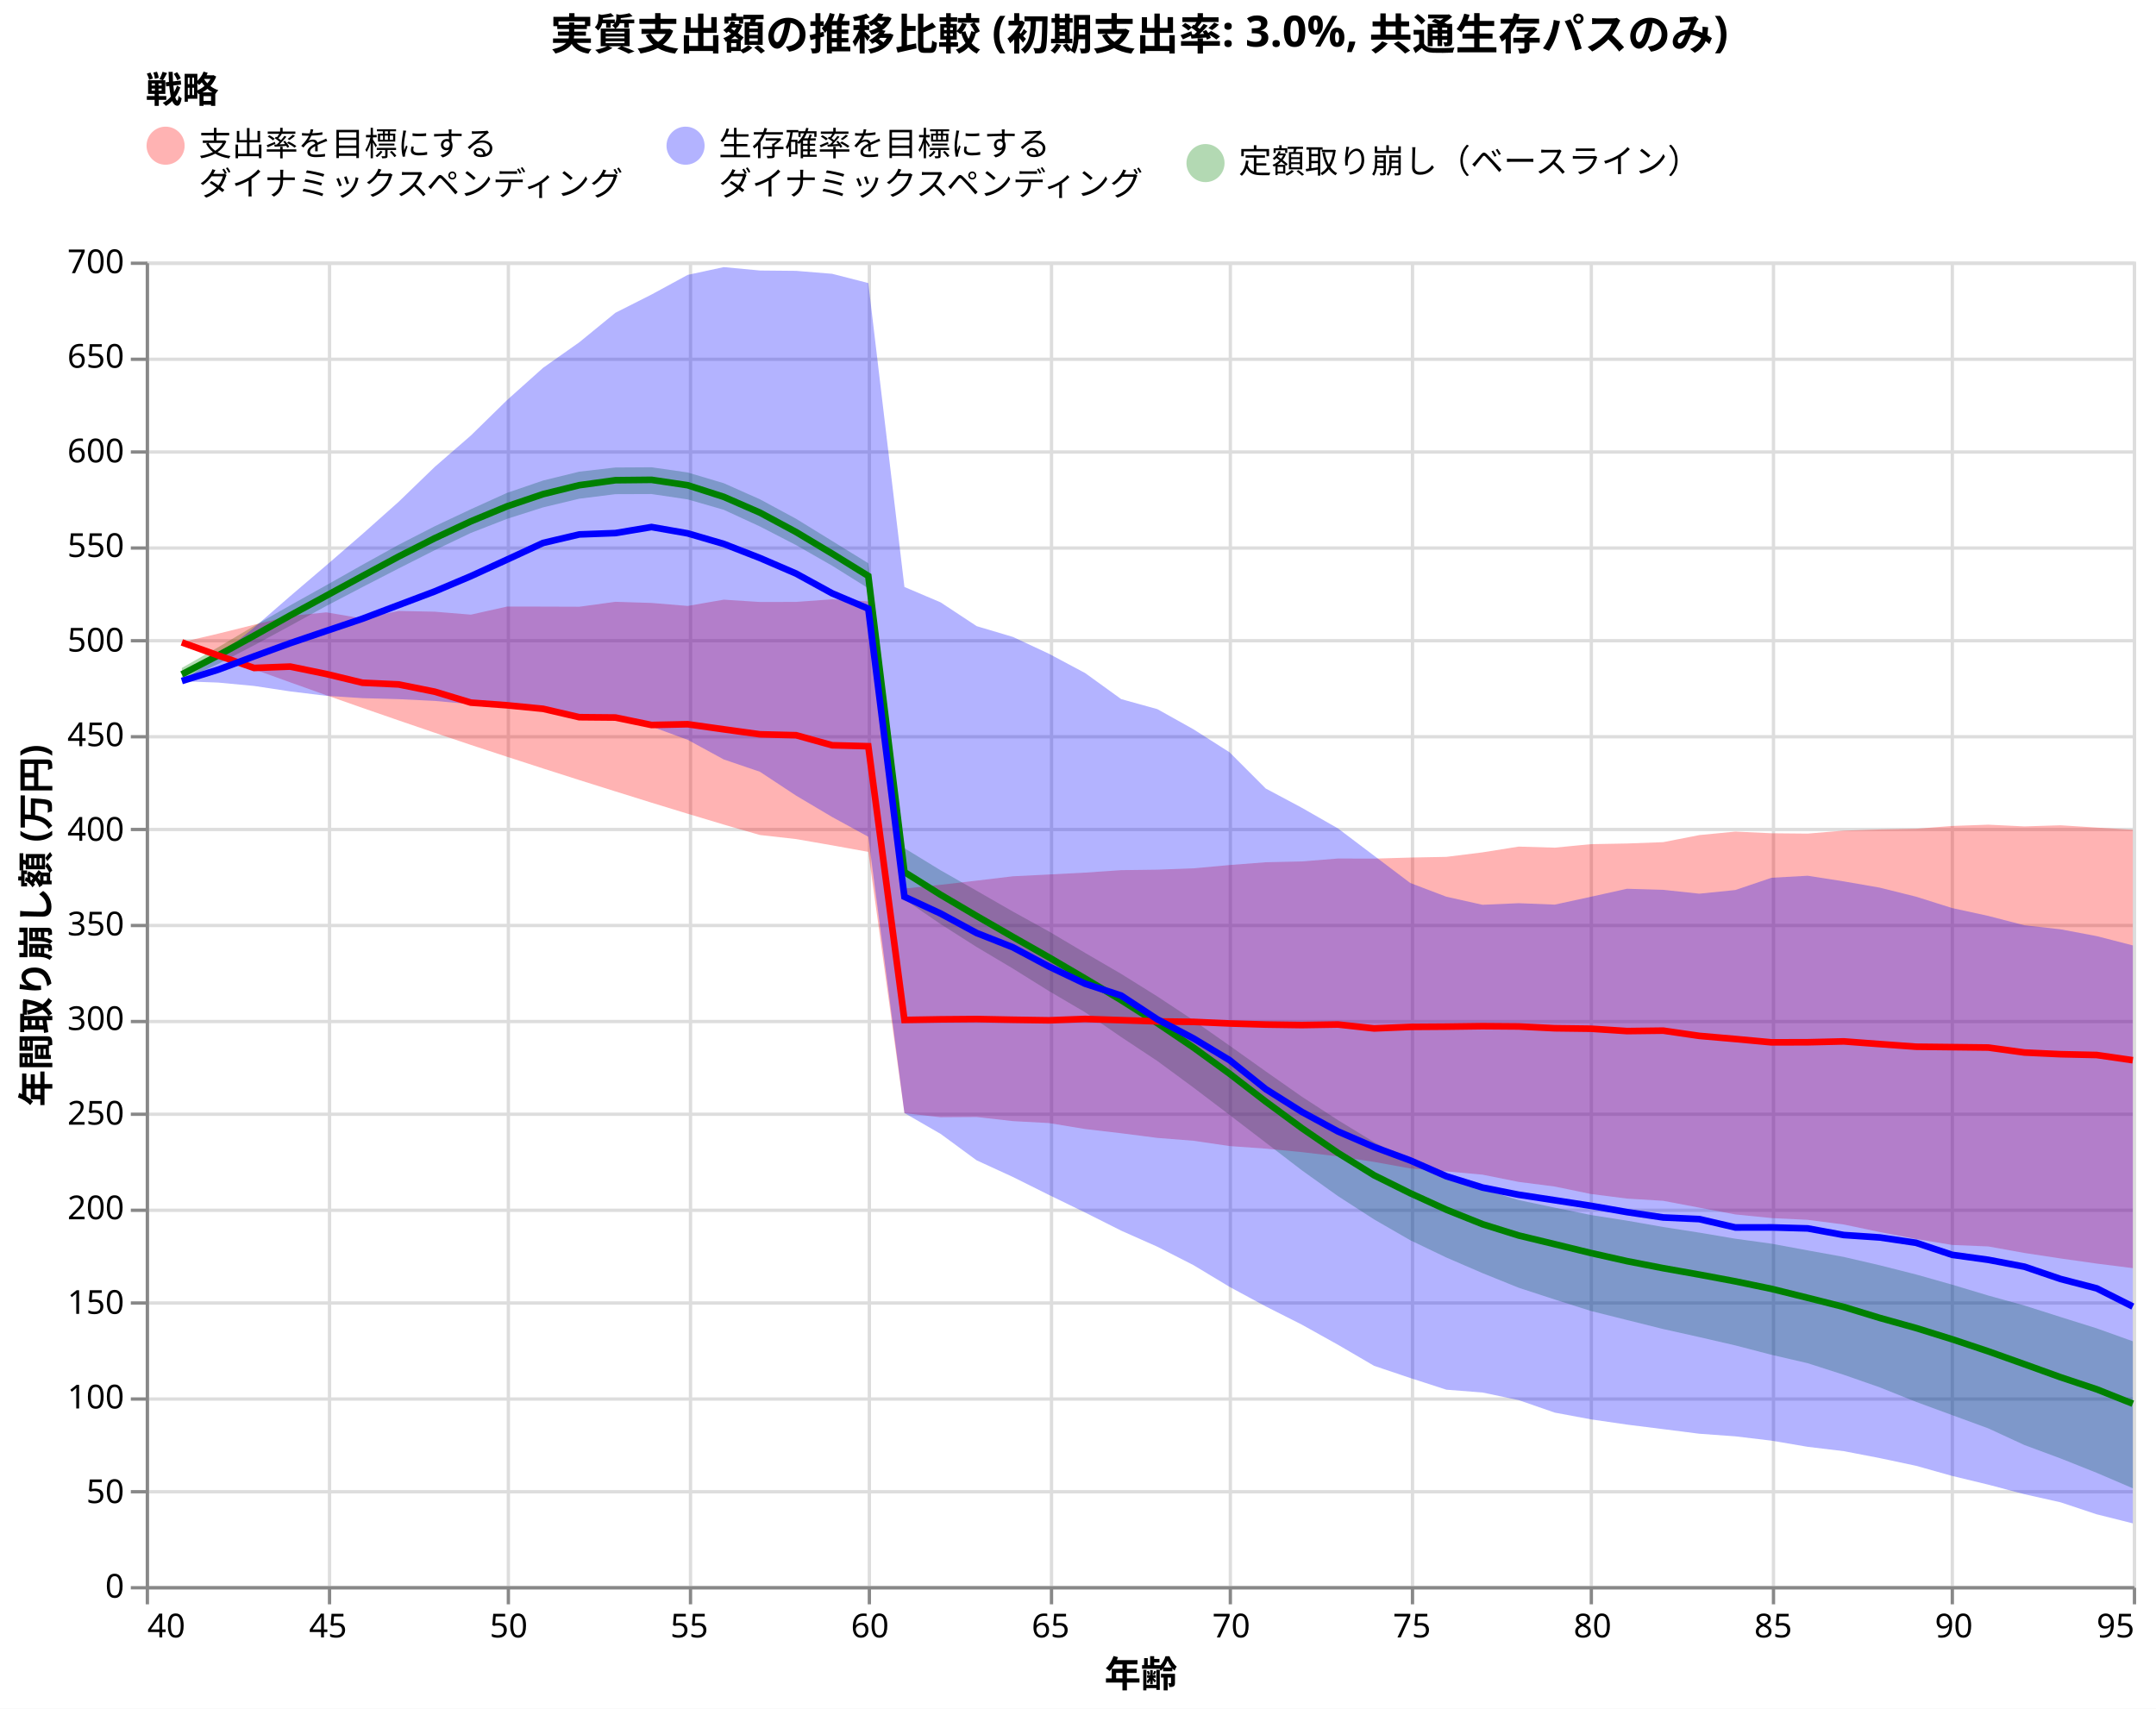
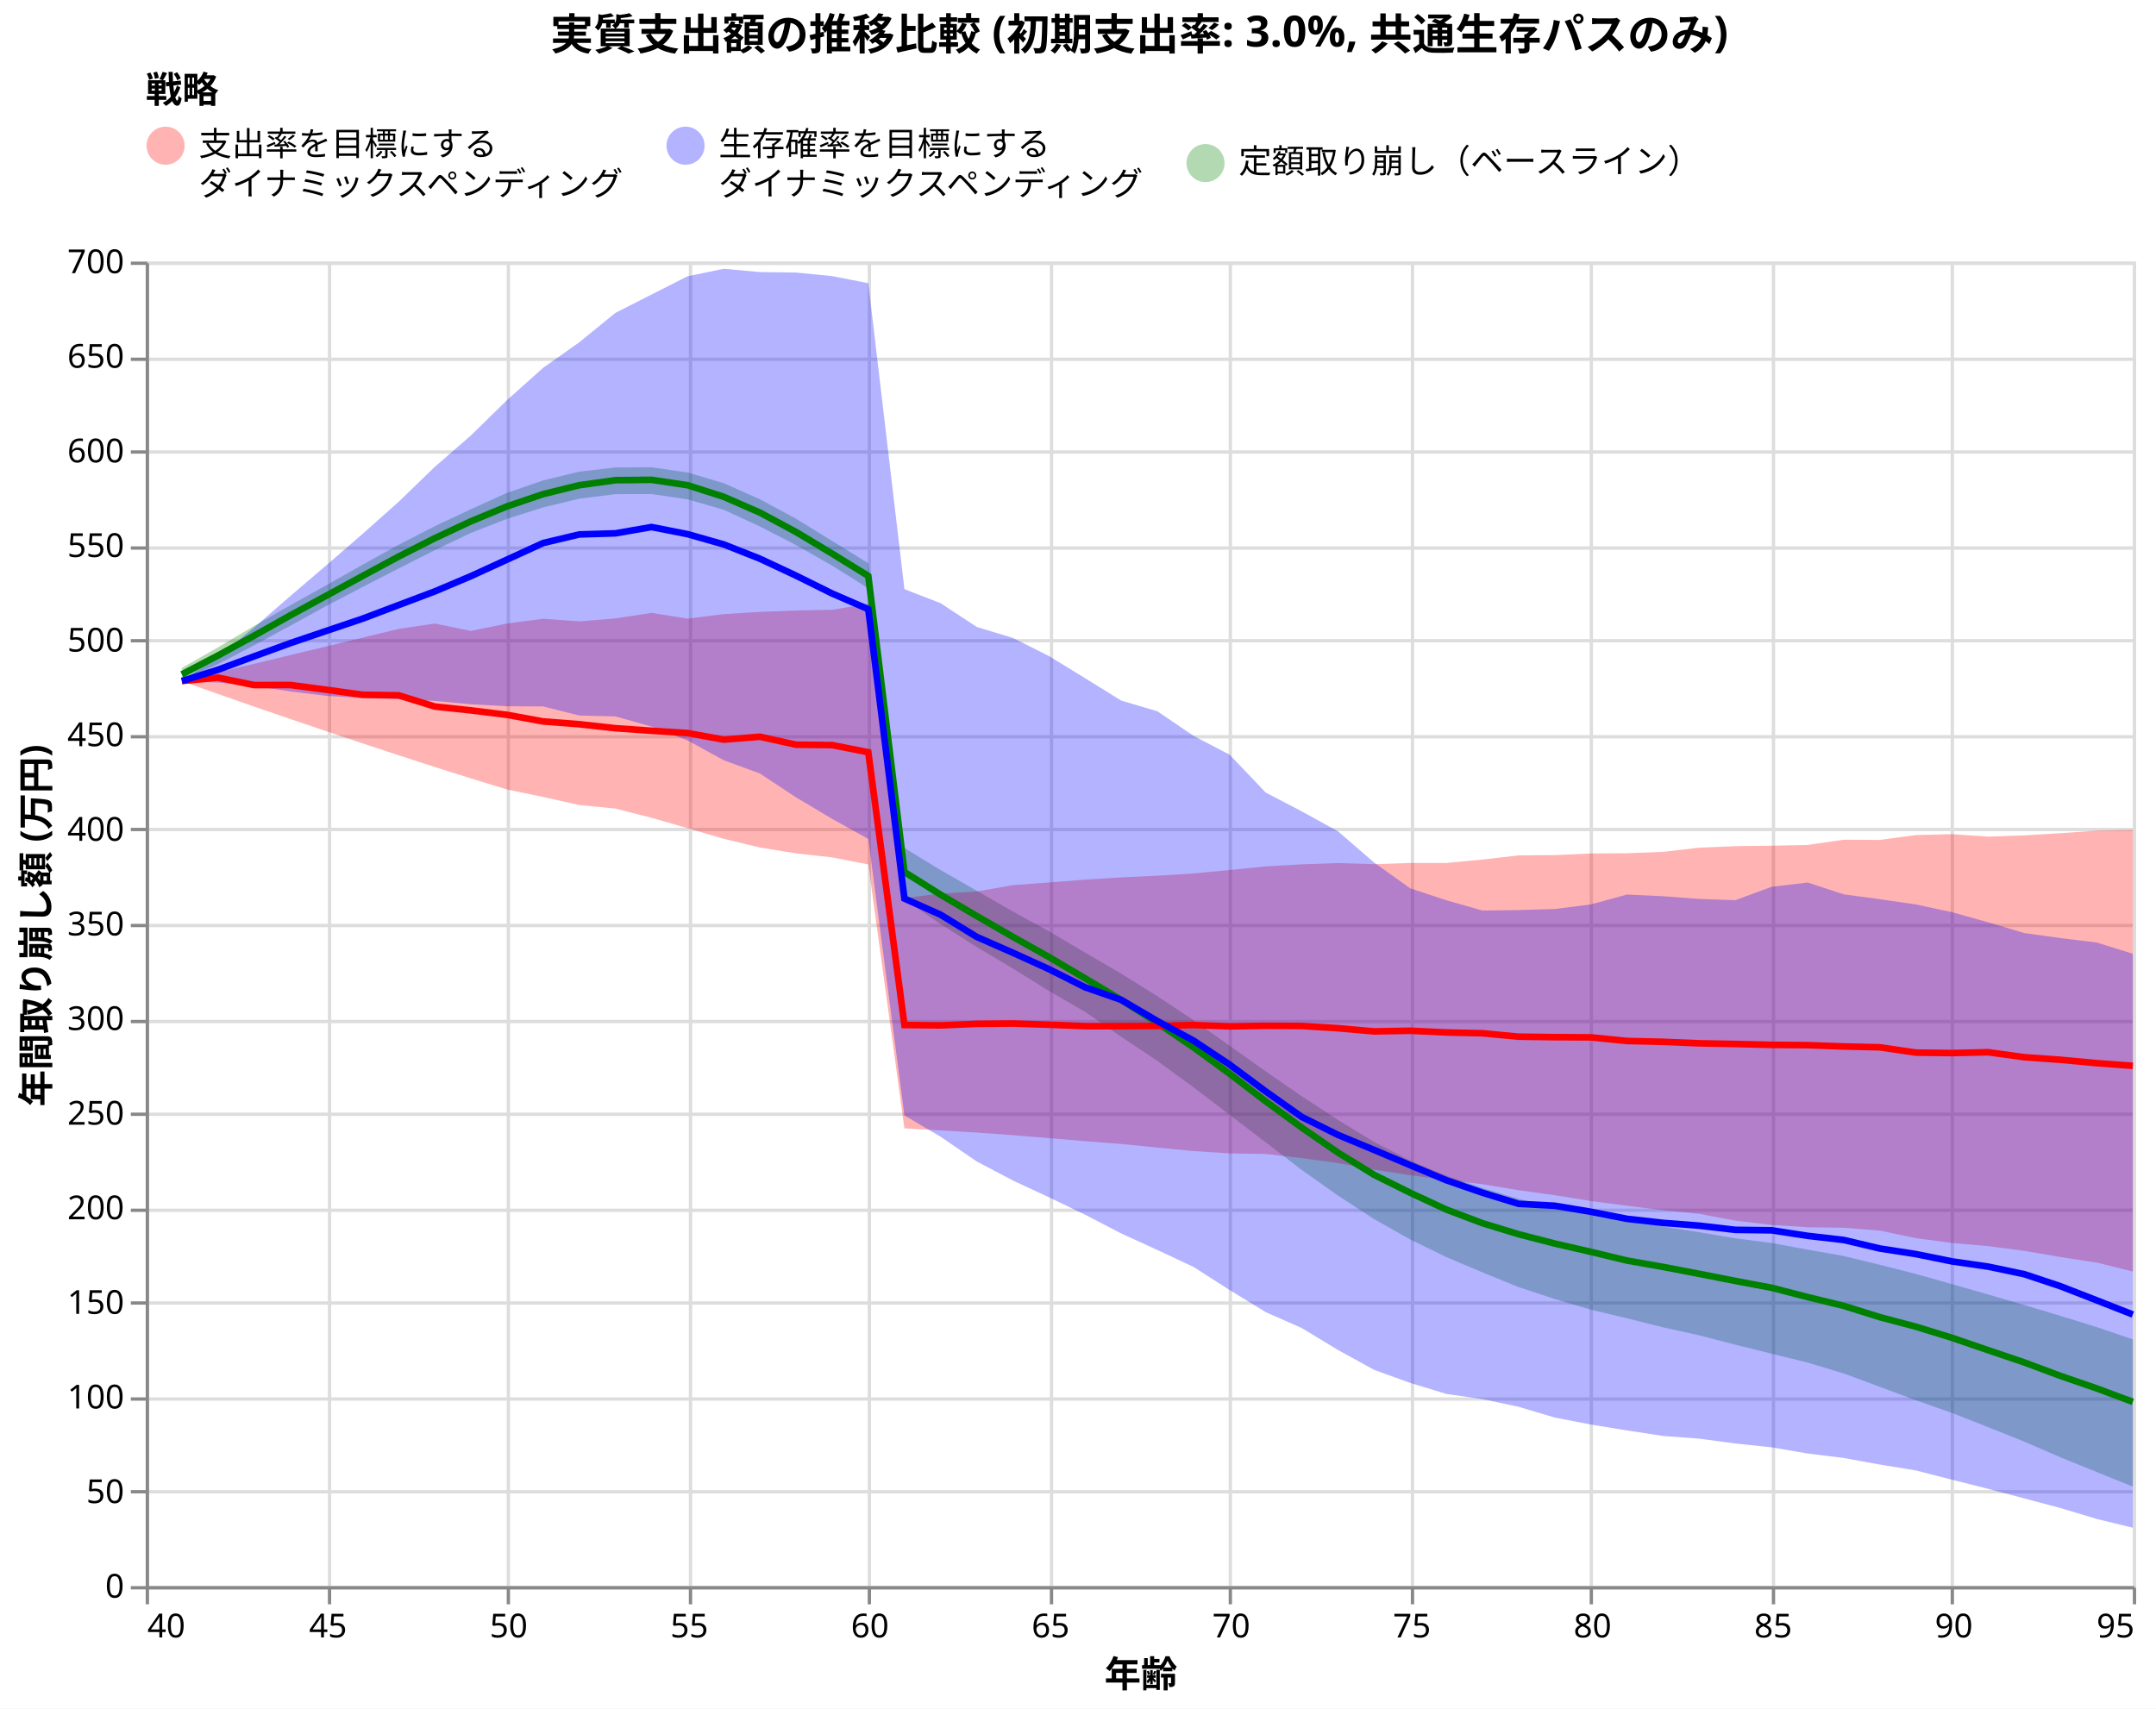
<svg xmlns="http://www.w3.org/2000/svg" version="1.1" class="marks" width="651" height="516" viewBox="0 0 651 516">
  <rect width="651" height="516" fill="white" />
  <g fill="none" stroke-miterlimit="10" transform="translate(44,79)">
    <g class="mark-group role-frame root" role="graphics-object" aria-roledescription="group mark container">
      <g transform="translate(0,0)">
        <path class="background" aria-hidden="true" d="M0.5,0.5h600v400h-600Z" stroke="#ddd" />
        <g>
          <g class="mark-group role-axis" aria-hidden="true">
            <g transform="translate(0.5,400.5)">
              <path class="background" aria-hidden="true" d="M0,0h0v0h0Z" pointer-events="none" />
              <g>
                <g class="mark-rule role-axis-grid" pointer-events="none">
                  <line transform="translate(0,-400)" x2="0" y2="400" stroke="#ddd" stroke-width="1" opacity="1" />
                  <line transform="translate(55,-400)" x2="0" y2="400" stroke="#ddd" stroke-width="1" opacity="1" />
                  <line transform="translate(109,-400)" x2="0" y2="400" stroke="#ddd" stroke-width="1" opacity="1" />
                  <line transform="translate(164,-400)" x2="0" y2="400" stroke="#ddd" stroke-width="1" opacity="1" />
                  <line transform="translate(218,-400)" x2="0" y2="400" stroke="#ddd" stroke-width="1" opacity="1" />
                  <line transform="translate(273,-400)" x2="0" y2="400" stroke="#ddd" stroke-width="1" opacity="1" />
                  <line transform="translate(327,-400)" x2="0" y2="400" stroke="#ddd" stroke-width="1" opacity="1" />
                  <line transform="translate(382,-400)" x2="0" y2="400" stroke="#ddd" stroke-width="1" opacity="1" />
                  <line transform="translate(436,-400)" x2="0" y2="400" stroke="#ddd" stroke-width="1" opacity="1" />
                  <line transform="translate(491,-400)" x2="0" y2="400" stroke="#ddd" stroke-width="1" opacity="1" />
                  <line transform="translate(545,-400)" x2="0" y2="400" stroke="#ddd" stroke-width="1" opacity="1" />
                  <line transform="translate(600,-400)" x2="0" y2="400" stroke="#ddd" stroke-width="1" opacity="1" />
                </g>
              </g>
              <path class="foreground" aria-hidden="true" d="" pointer-events="none" display="none" />
            </g>
          </g>
          <g class="mark-group role-axis" aria-hidden="true">
            <g transform="translate(0.5,0.5)">
              <path class="background" aria-hidden="true" d="M0,0h0v0h0Z" pointer-events="none" />
              <g>
                <g class="mark-rule role-axis-grid" pointer-events="none">
                  <line transform="translate(0,400)" x2="600" y2="0" stroke="#ddd" stroke-width="1" opacity="1" />
                  <line transform="translate(0,371)" x2="600" y2="0" stroke="#ddd" stroke-width="1" opacity="1" />
                  <line transform="translate(0,343)" x2="600" y2="0" stroke="#ddd" stroke-width="1" opacity="1" />
                  <line transform="translate(0,314)" x2="600" y2="0" stroke="#ddd" stroke-width="1" opacity="1" />
                  <line transform="translate(0,286)" x2="600" y2="0" stroke="#ddd" stroke-width="1" opacity="1" />
                  <line transform="translate(0,257)" x2="600" y2="0" stroke="#ddd" stroke-width="1" opacity="1" />
                  <line transform="translate(0,229)" x2="600" y2="0" stroke="#ddd" stroke-width="1" opacity="1" />
                  <line transform="translate(0,200)" x2="600" y2="0" stroke="#ddd" stroke-width="1" opacity="1" />
                  <line transform="translate(0,171)" x2="600" y2="0" stroke="#ddd" stroke-width="1" opacity="1" />
                  <line transform="translate(0,143)" x2="600" y2="0" stroke="#ddd" stroke-width="1" opacity="1" />
                  <line transform="translate(0,114)" x2="600" y2="0" stroke="#ddd" stroke-width="1" opacity="1" />
                  <line transform="translate(0,86)" x2="600" y2="0" stroke="#ddd" stroke-width="1" opacity="1" />
                  <line transform="translate(0,57)" x2="600" y2="0" stroke="#ddd" stroke-width="1" opacity="1" />
                  <line transform="translate(0,29)" x2="600" y2="0" stroke="#ddd" stroke-width="1" opacity="1" />
                  <line transform="translate(0,0)" x2="600" y2="0" stroke="#ddd" stroke-width="1" opacity="1" />
                </g>
              </g>
              <path class="foreground" aria-hidden="true" d="" pointer-events="none" display="none" />
            </g>
          </g>
          <g class="mark-group role-axis" role="graphics-symbol" aria-roledescription="axis" aria-label="X-axis titled '年齢' for a linear scale with values from 40 to 95">
            <g transform="translate(0.5,400.5)">
              <path class="background" aria-hidden="true" d="M0,0h0v0h0Z" pointer-events="none" />
              <g>
                <g class="mark-rule role-axis-tick" pointer-events="none">
                  <line transform="translate(0,0)" x2="0" y2="5" stroke="#888" stroke-width="1" opacity="1" />
                  <line transform="translate(55,0)" x2="0" y2="5" stroke="#888" stroke-width="1" opacity="1" />
                  <line transform="translate(109,0)" x2="0" y2="5" stroke="#888" stroke-width="1" opacity="1" />
                  <line transform="translate(164,0)" x2="0" y2="5" stroke="#888" stroke-width="1" opacity="1" />
                  <line transform="translate(218,0)" x2="0" y2="5" stroke="#888" stroke-width="1" opacity="1" />
                  <line transform="translate(273,0)" x2="0" y2="5" stroke="#888" stroke-width="1" opacity="1" />
                  <line transform="translate(327,0)" x2="0" y2="5" stroke="#888" stroke-width="1" opacity="1" />
                  <line transform="translate(382,0)" x2="0" y2="5" stroke="#888" stroke-width="1" opacity="1" />
                  <line transform="translate(436,0)" x2="0" y2="5" stroke="#888" stroke-width="1" opacity="1" />
                  <line transform="translate(491,0)" x2="0" y2="5" stroke="#888" stroke-width="1" opacity="1" />
                  <line transform="translate(545,0)" x2="0" y2="5" stroke="#888" stroke-width="1" opacity="1" />
                  <line transform="translate(600,0)" x2="0" y2="5" stroke="#888" stroke-width="1" opacity="1" />
                </g>
                <g class="mark-text role-axis-label" pointer-events="none">
                  <text text-anchor="start" transform="translate(0,15)" font-family="sans-serif" font-size="10px" fill="#000" opacity="1">40</text>
                  <text text-anchor="middle" transform="translate(54.54545,15)" font-family="sans-serif" font-size="10px" fill="#000" opacity="1">45</text>
                  <text text-anchor="middle" transform="translate(109.0909,15)" font-family="sans-serif" font-size="10px" fill="#000" opacity="1">50</text>
                  <text text-anchor="middle" transform="translate(163.6364,15)" font-family="sans-serif" font-size="10px" fill="#000" opacity="1">55</text>
                  <text text-anchor="middle" transform="translate(218.1818,15)" font-family="sans-serif" font-size="10px" fill="#000" opacity="1">60</text>
                  <text text-anchor="middle" transform="translate(272.7273,15)" font-family="sans-serif" font-size="10px" fill="#000" opacity="1">65</text>
                  <text text-anchor="middle" transform="translate(327.2727,15)" font-family="sans-serif" font-size="10px" fill="#000" opacity="1">70</text>
                  <text text-anchor="middle" transform="translate(381.8182,15)" font-family="sans-serif" font-size="10px" fill="#000" opacity="1">75</text>
                  <text text-anchor="middle" transform="translate(436.3636,15)" font-family="sans-serif" font-size="10px" fill="#000" opacity="1">80</text>
                  <text text-anchor="middle" transform="translate(490.9091,15)" font-family="sans-serif" font-size="10px" fill="#000" opacity="1">85</text>
                  <text text-anchor="middle" transform="translate(545.4545,15)" font-family="sans-serif" font-size="10px" fill="#000" opacity="1">90</text>
                  <text text-anchor="end" transform="translate(600,15)" font-family="sans-serif" font-size="10px" fill="#000" opacity="1">95</text>
                </g>
                <g class="mark-rule role-axis-domain" pointer-events="none">
                  <line transform="translate(0,0)" x2="600" y2="0" stroke="#888" stroke-width="1" opacity="1" />
                </g>
                <g class="mark-text role-axis-title" pointer-events="none">
                  <text text-anchor="middle" transform="translate(300,30)" font-family="sans-serif" font-size="11px" font-weight="bold" fill="#000" opacity="1">年齢</text>
                </g>
              </g>
              <path class="foreground" aria-hidden="true" d="" pointer-events="none" display="none" />
            </g>
          </g>
          <g class="mark-group role-axis" role="graphics-symbol" aria-roledescription="axis" aria-label="Y-axis titled '年間取り崩し額 (万円)' for a linear scale with values from 0 to 700">
            <g transform="translate(0.5,0.5)">
              <path class="background" aria-hidden="true" d="M0,0h0v0h0Z" pointer-events="none" />
              <g>
                <g class="mark-rule role-axis-tick" pointer-events="none">
                  <line transform="translate(0,400)" x2="-5" y2="0" stroke="#888" stroke-width="1" opacity="1" />
                  <line transform="translate(0,371)" x2="-5" y2="0" stroke="#888" stroke-width="1" opacity="1" />
                  <line transform="translate(0,343)" x2="-5" y2="0" stroke="#888" stroke-width="1" opacity="1" />
                  <line transform="translate(0,314)" x2="-5" y2="0" stroke="#888" stroke-width="1" opacity="1" />
                  <line transform="translate(0,286)" x2="-5" y2="0" stroke="#888" stroke-width="1" opacity="1" />
                  <line transform="translate(0,257)" x2="-5" y2="0" stroke="#888" stroke-width="1" opacity="1" />
                  <line transform="translate(0,229)" x2="-5" y2="0" stroke="#888" stroke-width="1" opacity="1" />
                  <line transform="translate(0,200)" x2="-5" y2="0" stroke="#888" stroke-width="1" opacity="1" />
                  <line transform="translate(0,171)" x2="-5" y2="0" stroke="#888" stroke-width="1" opacity="1" />
                  <line transform="translate(0,143)" x2="-5" y2="0" stroke="#888" stroke-width="1" opacity="1" />
                  <line transform="translate(0,114)" x2="-5" y2="0" stroke="#888" stroke-width="1" opacity="1" />
                  <line transform="translate(0,86)" x2="-5" y2="0" stroke="#888" stroke-width="1" opacity="1" />
                  <line transform="translate(0,57)" x2="-5" y2="0" stroke="#888" stroke-width="1" opacity="1" />
                  <line transform="translate(0,29)" x2="-5" y2="0" stroke="#888" stroke-width="1" opacity="1" />
                  <line transform="translate(0,0)" x2="-5" y2="0" stroke="#888" stroke-width="1" opacity="1" />
                </g>
                <g class="mark-text role-axis-label" pointer-events="none">
                  <text text-anchor="end" transform="translate(-7,403)" font-family="sans-serif" font-size="10px" fill="#000" opacity="1">0</text>
                  <text text-anchor="end" transform="translate(-7,374.4286)" font-family="sans-serif" font-size="10px" fill="#000" opacity="1">50</text>
                  <text text-anchor="end" transform="translate(-7,345.8571)" font-family="sans-serif" font-size="10px" fill="#000" opacity="1">100</text>
                  <text text-anchor="end" transform="translate(-7,317.2857)" font-family="sans-serif" font-size="10px" fill="#000" opacity="1">150</text>
                  <text text-anchor="end" transform="translate(-7,288.7143)" font-family="sans-serif" font-size="10px" fill="#000" opacity="1">200</text>
                  <text text-anchor="end" transform="translate(-7,260.1429)" font-family="sans-serif" font-size="10px" fill="#000" opacity="1">250</text>
                  <text text-anchor="end" transform="translate(-7,231.5714)" font-family="sans-serif" font-size="10px" fill="#000" opacity="1">300</text>
                  <text text-anchor="end" transform="translate(-7,203)" font-family="sans-serif" font-size="10px" fill="#000" opacity="1">350</text>
                  <text text-anchor="end" transform="translate(-7,174.4286)" font-family="sans-serif" font-size="10px" fill="#000" opacity="1">400</text>
                  <text text-anchor="end" transform="translate(-7,145.8571)" font-family="sans-serif" font-size="10px" fill="#000" opacity="1">450</text>
                  <text text-anchor="end" transform="translate(-7,117.2857)" font-family="sans-serif" font-size="10px" fill="#000" opacity="1">500</text>
                  <text text-anchor="end" transform="translate(-7,88.71429)" font-family="sans-serif" font-size="10px" fill="#000" opacity="1">550</text>
                  <text text-anchor="end" transform="translate(-7,60.14286)" font-family="sans-serif" font-size="10px" fill="#000" opacity="1">600</text>
                  <text text-anchor="end" transform="translate(-7,31.57143)" font-family="sans-serif" font-size="10px" fill="#000" opacity="1">650</text>
                  <text text-anchor="end" transform="translate(-7,3)" font-family="sans-serif" font-size="10px" fill="#000" opacity="1">700</text>
                </g>
                <g class="mark-rule role-axis-domain" pointer-events="none">
                  <line transform="translate(0,400)" x2="0" y2="-400" stroke="#888" stroke-width="1" opacity="1" />
                </g>
                <g class="mark-text role-axis-title" pointer-events="none">
                  <text text-anchor="middle" transform="translate(-27.68457,200) rotate(-90) translate(0,-2)" font-family="sans-serif" font-size="11px" font-weight="bold" fill="#000" opacity="1">年間取り崩し額 (万円)</text>
                </g>
              </g>
              <path class="foreground" aria-hidden="true" d="" pointer-events="none" display="none" />
            </g>
          </g>
          <g class="mark-group role-scope layer_0_pathgroup" role="graphics-object" aria-roledescription="group mark container">
            <g transform="translate(0,0)">
              <path class="background" aria-hidden="true" d="M0,0h600v400h-600Z" />
              <g>
                <g class="mark-area role-mark layer_0_marks" role="graphics-object" aria-roledescription="area mark container">
-                   <path aria-label="年齢: 41; 年間取り崩し額 (万円): 478.536350223; spend75p: 485.250710233; 戦略: 定額取り崩し（ベースライン）" role="graphics-symbol" aria-roledescription="area mark" d="M10.909,126.551L21.818,121.554L32.727,115.869L43.636,109.973L54.545,103.983L65.455,98.289L76.364,92.674L87.273,87.156L98.182,81.942L109.091,77.694L120,74.227L130.909,71.607L141.818,70.238L152.727,70.199L163.636,71.814L174.545,74.958L185.455,79.99L196.364,85.611L207.273,91.852L218.182,98.664L229.091,192.578L240,200.064L250.909,206.999L261.818,213.489L272.727,220.294L283.636,226.693L294.545,234.186L305.455,241.41L316.364,249.441L327.273,257.717L338.182,266.064L349.091,274.43L360,282.223L370.909,289.259L381.818,295.543L392.727,300.771L403.636,305.478L414.545,309.888L425.455,313.448L436.364,316.91L447.273,319.643L458.182,322.361L469.091,324.796L480,327.312L490.909,330.152L501.818,332.681L512.727,336.182L523.636,339.991L534.545,344.355L545.455,348.369L556.364,352.364L567.273,357.4L578.182,361.442L589.091,365.787L600,370.465L600,326.058L589.091,322.155L578.182,318.731L567.273,315.263L556.364,312.249L545.455,308.968L534.545,305.883L523.636,303.124L512.727,300.588L501.818,298.612L490.909,296.593L480,295.091L469.091,293.248L458.182,291.548L447.273,289.632L436.364,287.929L425.455,285.703L414.545,283.413L403.636,280.13L392.727,276.275L381.818,271.545L370.909,265.928L360,259.279L349.091,252.194L338.182,244.55L327.273,236.784L316.364,229.134L305.455,221.921L294.545,215.118L283.636,208.766L272.727,202.297L261.818,196.28L250.909,190.019L240,183.821L229.091,177.148L218.182,91.102L207.273,84.379L196.364,77.666L185.455,71.778L174.545,66.93L163.636,63.681L152.727,62.114L141.818,62.181L130.909,63.44L120,66.114L109.091,69.848L98.182,74.788L87.273,79.92L76.364,85.519L65.455,91.557L54.545,97.724L43.636,103.806L32.727,110.019L21.818,116.505L10.909,122.714Z" fill="green" opacity="0.3" />
+                   <path aria-label="年齢: 41; 年間取り崩し額 (万円): 478.536350223; spend75p: 485.250710233; 戦略: 定額取り崩し（ベースライン）" role="graphics-symbol" aria-roledescription="area mark" d="M10.909,126.551L21.818,121.554L32.727,115.869L43.636,109.973L54.545,103.983L65.455,98.289L76.364,92.674L87.273,87.156L98.182,81.942L109.091,77.694L120,74.227L130.909,71.607L141.818,70.228L152.727,70.199L163.636,71.813L174.545,74.954L185.455,79.985L196.364,85.611L207.273,91.829L218.182,98.673L229.091,192.564L240,200.052L250.909,206.974L261.818,213.474L272.727,220.261L283.636,226.566L294.545,234.096L305.455,241.372L316.364,249.338L327.273,257.665L338.182,265.969L349.091,274.338L360,282.063L370.909,289.157L381.818,295.314L392.727,300.635L403.636,305.252L414.545,309.705L425.455,313.3L436.364,316.521L447.273,319.12L458.182,321.861L469.091,324.254L480,327.095L490.909,329.805L501.818,332.489L512.727,335.788L523.636,339.823L534.545,343.882L545.455,347.722L556.364,352.022L567.273,356.37L578.182,361.114L589.091,365.542L600,369.958L600,325.472L589.091,321.778L578.182,318.394L567.273,315.136L556.364,311.943L545.455,308.833L534.545,305.736L523.636,302.967L512.727,300.316L501.818,298.391L490.909,296.377L480,294.967L469.091,293.129L458.182,291.418L447.273,289.467L436.364,287.593L425.455,285.488L414.545,283.079L403.636,279.792L392.727,276.086L381.818,271.515L370.909,265.874L360,259.219L349.091,252.088L338.182,244.557L327.273,236.809L316.364,229.099L305.455,221.852L294.545,215.052L283.636,208.689L272.727,202.233L261.818,196.272L250.909,189.987L240,183.764L229.091,177.097L218.182,91.095L207.273,84.375L196.364,77.666L185.455,71.777L174.545,66.934L163.636,63.691L152.727,62.114L141.818,62.175L130.909,63.44L120,66.091L109.091,69.848L98.182,74.788L87.273,79.92L76.364,85.519L65.455,91.557L54.545,97.724L43.636,103.806L32.727,110.019L21.818,116.505L10.909,122.714Z" fill="green" opacity="0.3" />
                </g>
              </g>
              <path class="foreground" aria-hidden="true" d="" display="none" />
            </g>
            <g transform="translate(0,0)">
              <path class="background" aria-hidden="true" d="M0,0h600v400h-600Z" />
              <g>
                <g class="mark-area role-mark layer_0_marks" role="graphics-object" aria-roledescription="area mark container">
-                   <path aria-label="年齢: 41; 年間取り崩し額 (万円): 498.603906665; spend75p: 498.890347629; 戦略: 支出率を目標にする@ダイナミックスペンディング" role="graphics-symbol" aria-roledescription="area mark" d="M10.909,115.083L21.818,119.138L32.727,123.135L43.636,127.067L54.545,130.962L65.455,134.785L76.364,138.565L87.273,142.294L98.182,145.965L109.091,149.543L120,153.082L130.909,156.572L141.818,160.001L152.727,163.407L163.636,166.746L174.545,170.02L185.455,173.17L196.364,174.397L207.273,176.291L218.182,178.267L229.091,257.165L240,258.403L250.909,258.339L261.818,259.571L272.727,260.161L283.636,261.964L294.545,263.24L305.455,264.643L316.364,265.507L327.273,267.108L338.182,267.885L349.091,268.938L360,270.224L370.909,271.897L381.818,273.867L392.727,274.756L403.636,275.743L414.545,277.93L425.455,279.331L436.364,281.58L447.273,282.97L458.182,283.637L469.091,285.704L480,287.76L490.909,288.853L501.818,289.384L512.727,290.796L523.636,293.079L534.545,295.184L545.455,296.97L556.364,297.424L567.273,299.394L578.182,301.048L589.091,302.599L600,303.972L600,171.582L589.091,170.92L578.182,170.231L567.273,170.569L556.364,170.049L545.455,170.437L534.545,171.273L523.636,171.485L512.727,171.846L501.818,172.747L490.909,172.642L480,172.137L469.091,173.195L458.182,175.329L447.273,175.732L436.364,175.933L425.455,176.988L414.545,176.672L403.636,178.41L392.727,179.769L381.818,179.981L370.909,180.297L360,180.269L349.091,181.15L338.182,181.399L327.273,182.238L316.364,183.233L305.455,183.642L294.545,183.785L283.636,184.525L272.727,185.094L261.818,185.637L250.909,186.944L240,188.212L229.091,189.341L218.182,102.617L207.273,101.988L196.364,102.778L185.455,102.8L174.545,102.099L163.636,103.991L152.727,103.086L141.818,102.743L130.909,104.229L120,104.192L109.091,104.179L98.182,106.624L87.273,105.731L76.364,105.499L65.455,107.773L54.545,105.927L43.636,107.011L32.727,109.669L21.818,112.375L10.909,114.92Z" fill="red" opacity="0.3" />
+                   <path aria-label="年齢: 41; 年間取り崩し額 (万円): 478.203906665; spend75p: 478.490347629; 戦略: 支出率を目標にする@ダイナミックスペンディング" role="graphics-symbol" aria-roledescription="area mark" d="M10.909,126.741L21.818,130.568L32.727,134.386L43.636,138.132L54.545,141.836L65.455,145.491L76.364,149.083L87.273,152.628L98.182,156.074L109.091,159.428L120,161.679L130.909,164.12L141.818,165.178L152.727,167.976L163.636,171.113L174.545,174.314L185.455,176.948L196.364,178.714L207.273,179.935L218.182,182.059L229.091,261.767L240,262.382L250.909,263.03L261.818,263.806L272.727,264.712L283.636,265.625L294.545,266.471L305.455,267.57L316.364,268.62L327.273,269.309L338.182,269.486L349.091,270.749L360,272.234L370.909,274.243L381.818,275.909L392.727,277.373L403.636,278.631L414.545,280.439L425.455,281.944L436.364,283.694L447.273,285.141L458.182,286.482L469.091,287.573L480,289.629L490.909,290.918L501.818,291.625L512.727,291.778L523.636,292.635L534.545,294.93L545.455,296.372L556.364,297.328L567.273,298.754L578.182,300.625L589.091,302.287L600,304.984L600,171.63L589.091,171.842L578.182,172.626L567.273,173.277L556.364,173.664L545.455,172.918L534.545,173.181L523.636,174.648L512.727,174.59L501.818,176.175L490.909,176.4L480,176.538L469.091,177.002L458.182,178.252L447.273,178.681L436.364,178.74L425.455,179.237L414.545,179.327L403.636,180.587L392.727,181.614L381.818,181.606L370.909,181.979L360,181.643L349.091,182.025L338.182,182.652L327.273,183.738L316.364,184.787L305.455,185.46L294.545,185.97L283.636,186.654L272.727,187.507L261.818,188.312L250.909,190.244L240,190.84L229.091,192.227L218.182,103.324L207.273,105.166L196.364,105.382L185.455,105.79L174.545,106.469L163.636,107.83L152.727,106.096L141.818,107.772L130.909,108.651L120,107.867L109.091,109.299L98.182,111.55L87.273,109.305L76.364,110.936L65.455,113.574L54.545,116.229L43.636,118.844L32.727,121.475L21.818,124.074L10.909,126.577Z" fill="red" opacity="0.3" />
                </g>
              </g>
              <path class="foreground" aria-hidden="true" d="" display="none" />
            </g>
            <g transform="translate(0,0)">
              <path class="background" aria-hidden="true" d="M0,0h600v400h-600Z" />
              <g>
                <g class="mark-area role-mark layer_0_marks" role="graphics-object" aria-roledescription="area mark container">
-                   <path aria-label="年齢: 41; 年間取り崩し額 (万円): 478.203906665; spend75p: 478.490347629; 戦略: 生存確率を目標にする@ダイナミックスペンディング" role="graphics-symbol" aria-roledescription="area mark" d="M10.909,126.741L21.818,127.133L32.727,128.154L43.636,129.804L54.545,131.142L65.455,131.837L76.364,132.14L87.273,132.672L98.182,133.681L109.091,134.286L120,134.324L130.909,137.081L141.818,137.253L152.727,140.415L163.636,144.418L174.545,150.352L185.455,154.069L196.364,161.269L207.273,167.738L218.182,173.697L229.091,257.136L240,263.424L250.909,271.426L261.818,276.432L272.727,281.868L283.636,287.17L294.545,292.657L305.455,297.502L316.364,303.065L327.273,309.64L338.182,315.529L349.091,321.039L360,327.113L370.909,333.479L381.818,337.153L392.727,340.682L403.636,341.532L414.545,343.829L425.455,347.606L436.364,349.64L447.273,351.228L458.182,352.596L469.091,353.982L480,354.773L490.909,356.076L501.818,357.935L512.727,359.247L523.636,361.349L534.545,363.668L545.455,366.726L556.364,369.363L567.273,372.248L578.182,374.694L589.091,378.317L600,381.049L600,206.508L589.091,203.705L578.182,201.645L567.273,200.432L556.364,197.608L545.455,195.229L534.545,191.794L523.636,189.075L512.727,187.175L501.818,185.472L490.909,186.079L480,189.783L469.091,190.889L458.182,189.723L447.273,189.404L436.364,191.82L425.455,194.189L414.545,193.762L403.636,194.243L392.727,191.809L381.818,187.658L370.909,179.428L360,171.184L349.091,164.952L338.182,159.127L327.273,148.2L316.364,141.243L305.455,135.152L294.545,132.132L283.636,124.25L272.727,118.436L261.818,113.343L250.909,110.096L240,102.904L229.091,98.264L218.182,6.482L207.273,3.687L196.364,2.797L185.455,2.693L174.545,1.667L163.636,4.018L152.727,9.947L141.818,15.459L130.909,24.371L120,32.069L109.091,41.832L98.182,52.516L87.273,61.997L76.364,72.545L65.455,82.261L54.545,91.706L43.636,101.022L32.727,110.51L21.818,119.315L10.909,126.577Z" fill="blue" opacity="0.3" />
+                   <path aria-label="年齢: 41; 年間取り崩し額 (万円): 478.203906665; spend75p: 478.490347629; 戦略: 生存確率を目標にする@ダイナミックスペンディング" role="graphics-symbol" aria-roledescription="area mark" d="M10.909,126.741L21.818,127.133L32.727,128.154L43.636,129.804L54.545,131.142L65.455,131.837L76.364,132.14L87.273,132.672L98.182,133.681L109.091,134.286L120,134.339L130.909,137.081L141.818,137.352L152.727,140.415L163.636,144.601L174.545,150.597L185.455,154.584L196.364,161.798L207.273,168.306L218.182,174.349L229.091,257.847L240,264.282L250.909,271.749L261.818,277.493L272.727,282.574L283.636,287.831L294.545,293.494L305.455,298.488L316.364,303.587L327.273,310.578L338.182,317.257L349.091,322.078L360,328.686L370.909,334.695L381.818,338.639L392.727,341.969L403.636,343.523L414.545,345.848L425.455,349.098L436.364,351.207L447.273,352.996L458.182,354.653L469.091,355.47L480,356.928L490.909,358.091L501.818,359.953L512.727,361.311L523.636,363.289L534.545,365.081L545.455,367.884L556.364,370.632L567.273,373.53L578.182,376.424L589.091,379.716L600,382.362L600,209.031L589.091,205.637L578.182,204.299L567.273,202.791L556.364,199.551L545.455,196.488L534.545,194.159L523.636,192.559L512.727,191.096L501.818,187.516L490.909,188.82L480,192.86L469.091,192.479L458.182,191.661L447.273,191.152L436.364,194.138L425.455,195.517L414.545,195.844L403.636,195.981L392.727,192.881L381.818,189.282L370.909,181.483L360,172.057L349.091,166.048L338.182,160.353L327.273,148.913L316.364,143.212L305.455,135.797L294.545,132.574L283.636,125.811L272.727,119.126L261.818,113.648L250.909,110.335L240,103.158L229.091,98.928L218.182,6.524L207.273,4.385L196.364,3.304L185.455,3.164L174.545,2.179L163.636,4.421L152.727,9.947L141.818,15.489L130.909,24.371L120,32.086L109.091,41.832L98.182,52.516L87.273,61.997L76.364,72.545L65.455,82.261L54.545,91.706L43.636,101.022L32.727,110.51L21.818,119.315L10.909,126.577Z" fill="blue" opacity="0.3" />
                </g>
              </g>
              <path class="foreground" aria-hidden="true" d="" display="none" />
            </g>
          </g>
          <g class="mark-group role-scope layer_1_pathgroup" role="graphics-object" aria-roledescription="group mark container">
            <g transform="translate(0,0)">
              <path class="background" aria-hidden="true" d="M0,0h600v400h-600Z" />
              <g>
                <g class="mark-line role-mark layer_1_marks" role="graphics-object" aria-roledescription="line mark container">
-                   <path aria-label="年齢: 41; spend50p: 481.845245909; group_label: 定額取り崩し（ベースライン）" role="graphics-symbol" aria-roledescription="line mark" d="M10.909,124.66L21.818,118.965L32.727,112.971L43.636,106.849L54.545,100.894L65.455,94.956L76.364,89.076L87.273,83.538L98.182,78.439L109.091,73.921L120,70.222L130.909,67.53L141.818,66.025L152.727,65.907L163.636,67.539L174.545,71.05L185.455,75.809L196.364,81.667L207.273,88.205L218.182,94.941L229.091,184.35L240,191.208L250.909,197.631L261.818,203.925L272.727,210.121L283.636,216.509L294.545,223.05L305.455,229.983L316.364,237.346L327.273,245.266L338.182,253.675L349.091,261.701L360,269.181L370.909,275.932L381.818,281.345L392.727,286.322L403.636,290.702L414.545,294.105L425.455,296.74L436.364,299.406L447.273,301.859L458.182,303.985L469.091,305.924L480,307.97L490.909,310.235L501.818,312.937L512.727,315.693L523.636,319.024L534.545,322.062L545.455,325.458L556.364,329.102L567.273,332.988L578.182,336.922L589.091,340.559L600,344.906" stroke="green" stroke-width="2" />
+                   <path aria-label="年齢: 41; spend50p: 481.845245909; group_label: 定額取り崩し（ベースライン）" role="graphics-symbol" aria-roledescription="line mark" d="M10.909,124.66L21.818,118.965L32.727,112.971L43.636,106.849L54.545,100.894L65.455,94.956L76.364,89.076L87.273,83.538L98.182,78.439L109.091,73.921L120,70.222L130.909,67.53L141.818,66.017L152.727,65.907L163.636,67.539L174.545,71.035L185.455,75.803L196.364,81.658L207.273,88.204L218.182,94.941L229.091,184.336L240,191.185L250.909,197.625L261.818,203.909L272.727,210.017L283.636,216.447L294.545,222.978L305.455,229.886L316.364,237.302L327.273,245.25L338.182,253.597L349.091,261.562L360,269.083L370.909,275.796L381.818,281.216L392.727,286.285L403.636,290.405L414.545,293.735L425.455,296.549L436.364,299.055L447.273,301.682L458.182,303.607L469.091,305.7L480,307.844L490.909,309.895L501.818,312.714L512.727,315.369L523.636,318.781L534.545,321.67L545.455,325.033L556.364,328.77L567.273,332.466L578.182,336.531L589.091,340.291L600,344.369" stroke="green" stroke-width="2" />
                </g>
              </g>
              <path class="foreground" aria-hidden="true" d="" display="none" />
            </g>
            <g transform="translate(0,0)">
              <path class="background" aria-hidden="true" d="M0,0h600v400h-600Z" />
              <g>
                <g class="mark-line role-mark layer_1_marks" role="graphics-object" aria-roledescription="line mark container">
-                   <path aria-label="年齢: 41; spend50p: 498.745067292; group_label: 支出率を目標にする@ダイナミックスペンディング" role="graphics-symbol" aria-roledescription="line mark" d="M10.909,115.003L21.818,118.931L32.727,122.721L43.636,122.308L54.545,124.55L65.455,127.184L76.364,127.697L87.273,129.889L98.182,133.188L109.091,133.995L120,135.061L130.909,137.593L141.818,137.691L152.727,139.944L163.636,139.715L174.545,141.256L185.455,142.76L196.364,143.034L207.273,146.067L218.182,146.359L229.091,229.026L240,228.843L250.909,228.75L261.818,228.967L272.727,229.133L283.636,228.724L294.545,229.086L305.455,229.457L316.364,229.605L327.273,230.083L338.182,230.413L349.091,230.573L360,230.395L370.909,231.587L381.818,231.124L392.727,231.048L403.636,230.902L414.545,230.987L425.455,231.529L436.364,231.67L447.273,232.385L458.182,232.252L469.091,233.83L480,234.778L490.909,235.785L501.818,235.761L512.727,235.497L523.636,236.315L534.545,237.105L545.455,237.227L556.364,237.356L567.273,238.857L578.182,239.369L589.091,239.61L600,241.185" stroke="red" stroke-width="2" />
+                   <path aria-label="年齢: 41; spend50p: 478.345067292; group_label: 支出率を目標にする@ダイナミックスペンディング" role="graphics-symbol" aria-roledescription="line mark" d="M10.909,126.66L21.818,125.642L32.727,127.89L43.636,127.869L54.545,129.306L65.455,130.807L76.364,130.982L87.273,134.371L98.182,135.534L109.091,136.878L120,138.872L130.909,139.716L141.818,140.917L152.727,141.69L163.636,142.385L174.545,144.368L185.455,143.492L196.364,145.898L207.273,146.015L218.182,148.178L229.091,230.552L240,230.665L250.909,230.197L261.818,230.098L272.727,230.46L283.636,230.898L294.545,230.893L305.455,230.827L316.364,230.561L327.273,230.96L338.182,230.79L349.091,230.848L360,231.512L370.909,232.482L381.818,232.281L392.727,232.801L403.636,233.043L414.545,234.073L425.455,234.222L436.364,234.283L447.273,235.373L458.182,235.624L469.091,236.081L480,236.283L490.909,236.547L501.818,236.635L512.727,237.029L523.636,237.284L534.545,238.887L545.455,239.021L556.364,238.77L567.273,240.287L578.182,241.051L589.091,242.073L600,242.879" stroke="red" stroke-width="2" />
                </g>
              </g>
              <path class="foreground" aria-hidden="true" d="" display="none" />
            </g>
            <g transform="translate(0,0)">
              <path class="background" aria-hidden="true" d="M0,0h600v400h-600Z" />
              <g>
                <g class="mark-line role-mark layer_1_marks" role="graphics-object" aria-roledescription="line mark container">
-                   <path aria-label="年齢: 41; spend50p: 478.345067292; group_label: 生存確率を目標にする@ダイナミックスペンディング" role="graphics-symbol" aria-roledescription="line mark" d="M10.909,126.66L21.818,123.264L32.727,119.212L43.636,115.233L54.545,111.525L65.455,107.845L76.364,103.722L87.273,99.607L98.182,94.995L109.091,90.003L120,84.966L130.909,82.397L141.818,81.989L152.727,80.163L163.636,82.075L174.545,85.262L185.455,89.511L196.364,94.212L207.273,100.19L218.182,104.817L229.091,191.818L240,196.879L250.909,202.777L261.818,207.079L272.727,212.887L283.636,218.079L294.545,221.662L305.455,228.837L316.364,234.596L327.273,241.173L338.182,249.906L349.091,256.784L360,262.697L370.909,267.404L381.818,271.443L392.727,276.22L403.636,279.633L414.545,281.8L425.455,283.467L436.364,285.151L447.273,287.052L458.182,288.67L469.091,289.166L480,291.69L490.909,291.67L501.818,291.976L512.727,293.973L523.636,294.713L534.545,296.321L545.455,299.958L556.364,301.463L567.273,303.539L578.182,307.251L589.091,310.079L600,315.576" stroke="blue" stroke-width="2" />
+                   <path aria-label="年齢: 41; spend50p: 478.345067292; group_label: 生存確率を目標にする@ダイナミックスペンディング" role="graphics-symbol" aria-roledescription="line mark" d="M10.909,126.66L21.818,123.264L32.727,119.212L43.636,115.233L54.545,111.525L65.455,107.845L76.364,103.722L87.273,99.607L98.182,94.995L109.091,90.003L120,84.998L130.909,82.397L141.818,82.066L152.727,80.163L163.636,82.317L174.545,85.419L185.455,89.73L196.364,94.843L207.273,100.248L218.182,104.971L229.091,192.37L240,197.237L250.909,203.937L261.818,208.723L272.727,213.677L283.636,219.166L294.545,222.952L305.455,229.35L316.364,235.249L327.273,242.496L338.182,250.601L349.091,258.328L360,263.741L370.909,268.279L381.818,272.89L392.727,277.435L403.636,281.211L414.545,284.56L425.455,285.133L436.364,286.953L447.273,289.084L458.182,290.308L469.091,291.149L480,292.413L490.909,292.553L501.818,294.217L512.727,295.471L523.636,298.05L534.545,299.74L545.455,301.951L556.364,303.522L567.273,305.816L578.182,309.453L589.091,313.694L600,317.987" stroke="blue" stroke-width="2" />
                </g>
              </g>
              <path class="foreground" aria-hidden="true" d="" display="none" />
            </g>
          </g>
          <g class="mark-group role-legend" role="graphics-symbol" aria-roledescription="legend" aria-label="Symbol legend titled '戦略' for fill color and stroke color with 3 values: 支出率を目標にする@ダイナミックスペンディング, 生存確率を目標にする@ダイナミックスペンディング, 定額取り崩し（ベースライン）">
            <g transform="translate(0,-57)">
              <path class="background" aria-hidden="true" d="M0,0h470v39h-470Z" pointer-events="none" />
              <g>
                <g class="mark-group role-legend-entry">
                  <g transform="translate(0,16)">
                    <path class="background" aria-hidden="true" d="M0,0h0v0h0Z" pointer-events="none" />
                    <g>
                      <g class="mark-group role-scope" role="graphics-object" aria-roledescription="group mark container">
                        <g transform="translate(0,0)">
                          <path class="background" aria-hidden="true" d="M0,0h146v23h-146Z" pointer-events="none" opacity="1" />
                          <g>
                            <g class="mark-symbol role-legend-symbol" pointer-events="none">
                              <path transform="translate(6,6)" d="M5,0A5,5,0,1,1,-5,0A5,5,0,1,1,5,0" fill="red" stroke="red" stroke-width="1.5" opacity="0.3" />
                            </g>
                            <g class="mark-text role-legend-label" pointer-events="none">
                              <text text-anchor="start" transform="translate(16,9)" font-family="sans-serif" font-size="10px" fill="#000" opacity="1">
                                <tspan>支出率を目標にする</tspan>
                                <tspan x="0" dy="12">ダイナミックスペンディング</tspan>
                              </text>
                            </g>
                          </g>
                          <path class="foreground" aria-hidden="true" d="" pointer-events="none" display="none" />
                        </g>
                        <g transform="translate(157,0)">
                          <path class="background" aria-hidden="true" d="M0,0h146v23h-146Z" pointer-events="none" opacity="1" />
                          <g>
                            <g class="mark-symbol role-legend-symbol" pointer-events="none">
                              <path transform="translate(6,6)" d="M5,0A5,5,0,1,1,-5,0A5,5,0,1,1,5,0" fill="blue" stroke="blue" stroke-width="1.5" opacity="0.3" />
                            </g>
                            <g class="mark-text role-legend-label" pointer-events="none">
                              <text text-anchor="start" transform="translate(16,9)" font-family="sans-serif" font-size="10px" fill="#000" opacity="1">
                                <tspan>生存確率を目標にする</tspan>
                                <tspan x="0" dy="12">ダイナミックスペンディング</tspan>
                              </text>
                            </g>
                          </g>
                          <path class="foreground" aria-hidden="true" d="" pointer-events="none" display="none" />
                        </g>
                        <g transform="translate(314,5.25)">
                          <path class="background" aria-hidden="true" d="M0,0h156v12.5h-156Z" pointer-events="none" opacity="1" />
                          <g>
                            <g class="mark-symbol role-legend-symbol" pointer-events="none">
                              <path transform="translate(6,6)" d="M5,0A5,5,0,1,1,-5,0A5,5,0,1,1,5,0" fill="green" stroke="green" stroke-width="1.5" opacity="0.3" />
                            </g>
                            <g class="mark-text role-legend-label" pointer-events="none">
                              <text text-anchor="start" transform="translate(16,9)" font-family="sans-serif" font-size="10px" fill="#000" opacity="1">定額取り崩し（ベースライン）</text>
                            </g>
                          </g>
                          <path class="foreground" aria-hidden="true" d="" pointer-events="none" display="none" />
                        </g>
                      </g>
                    </g>
                    <path class="foreground" aria-hidden="true" d="" pointer-events="none" display="none" />
                  </g>
                </g>
                <g class="mark-text role-legend-title" pointer-events="none">
                  <text text-anchor="start" transform="translate(0,9)" font-family="sans-serif" font-size="11px" font-weight="bold" fill="#000" opacity="1">戦略</text>
                </g>
              </g>
              <path class="foreground" aria-hidden="true" d="" pointer-events="none" display="none" />
            </g>
          </g>
          <g class="mark-group role-title">
            <g transform="translate(300,-74)">
              <path class="background" aria-hidden="true" d="M0,0h0v0h0Z" pointer-events="none" />
              <g>
                <g class="mark-text role-title-text" role="graphics-symbol" aria-roledescription="title" aria-label="Title text '実質支出額の推移比較 (初期支出率: 3.0%, 共通生存パスのみ)'" pointer-events="none">
                  <text text-anchor="middle" transform="translate(0,10)" font-family="sans-serif" font-size="13px" font-weight="bold" fill="#000" opacity="1">実質支出額の推移比較 (初期支出率: 3.0%, 共通生存パスのみ)</text>
                </g>
              </g>
              <path class="foreground" aria-hidden="true" d="" pointer-events="none" display="none" />
            </g>
          </g>
        </g>
        <path class="foreground" aria-hidden="true" d="" display="none" />
      </g>
    </g>
  </g>
</svg>
